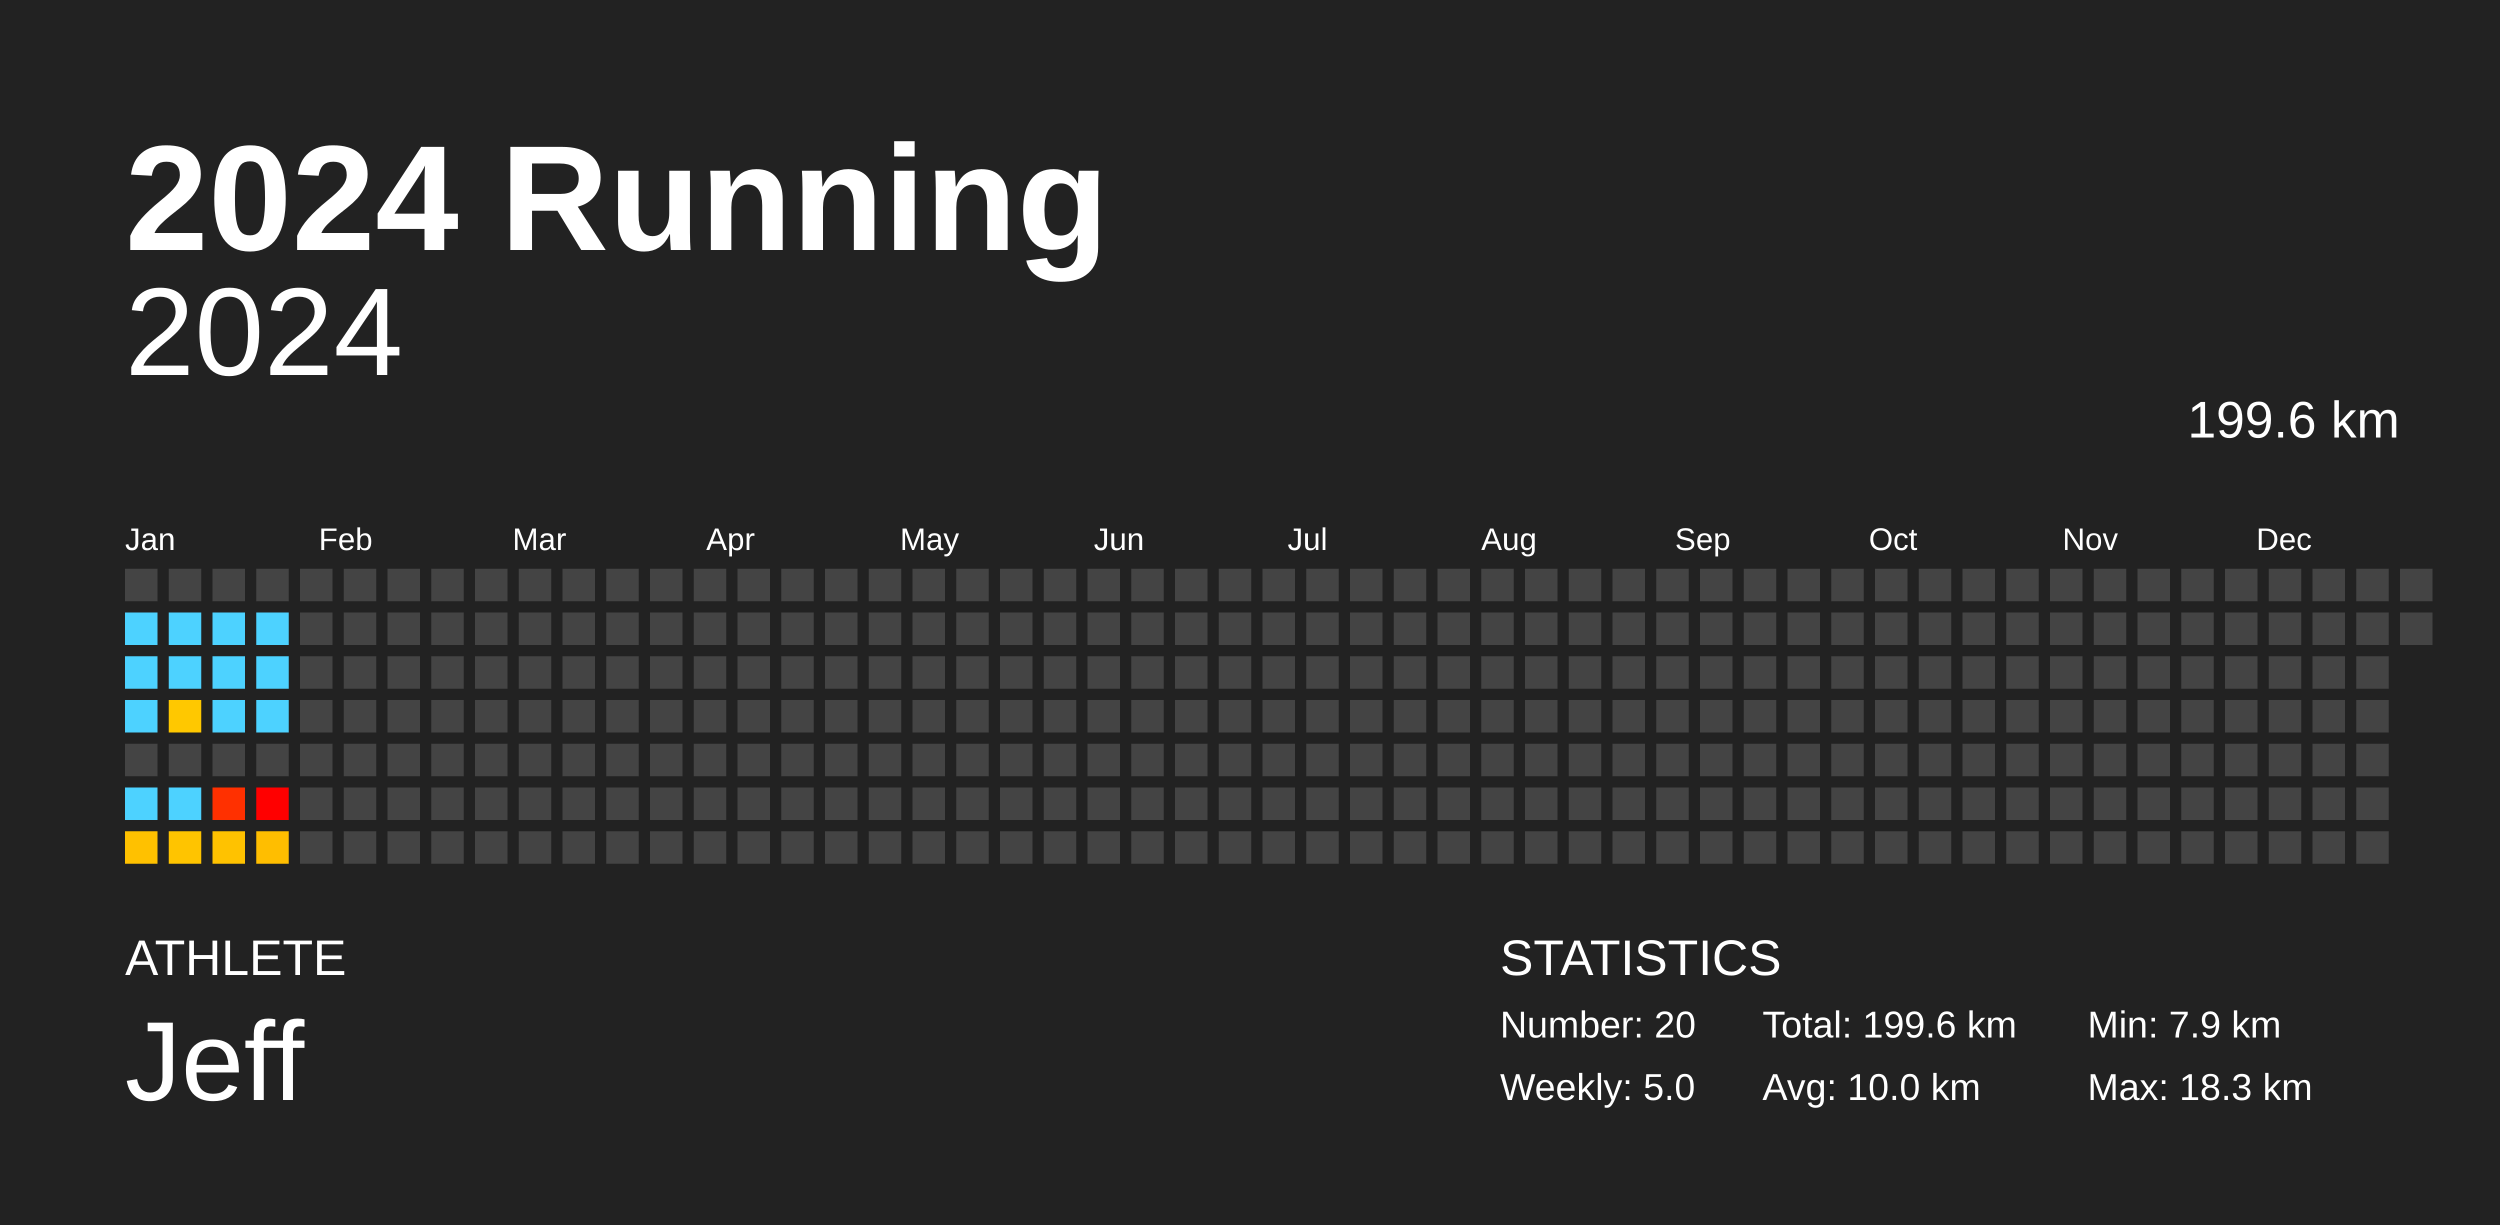
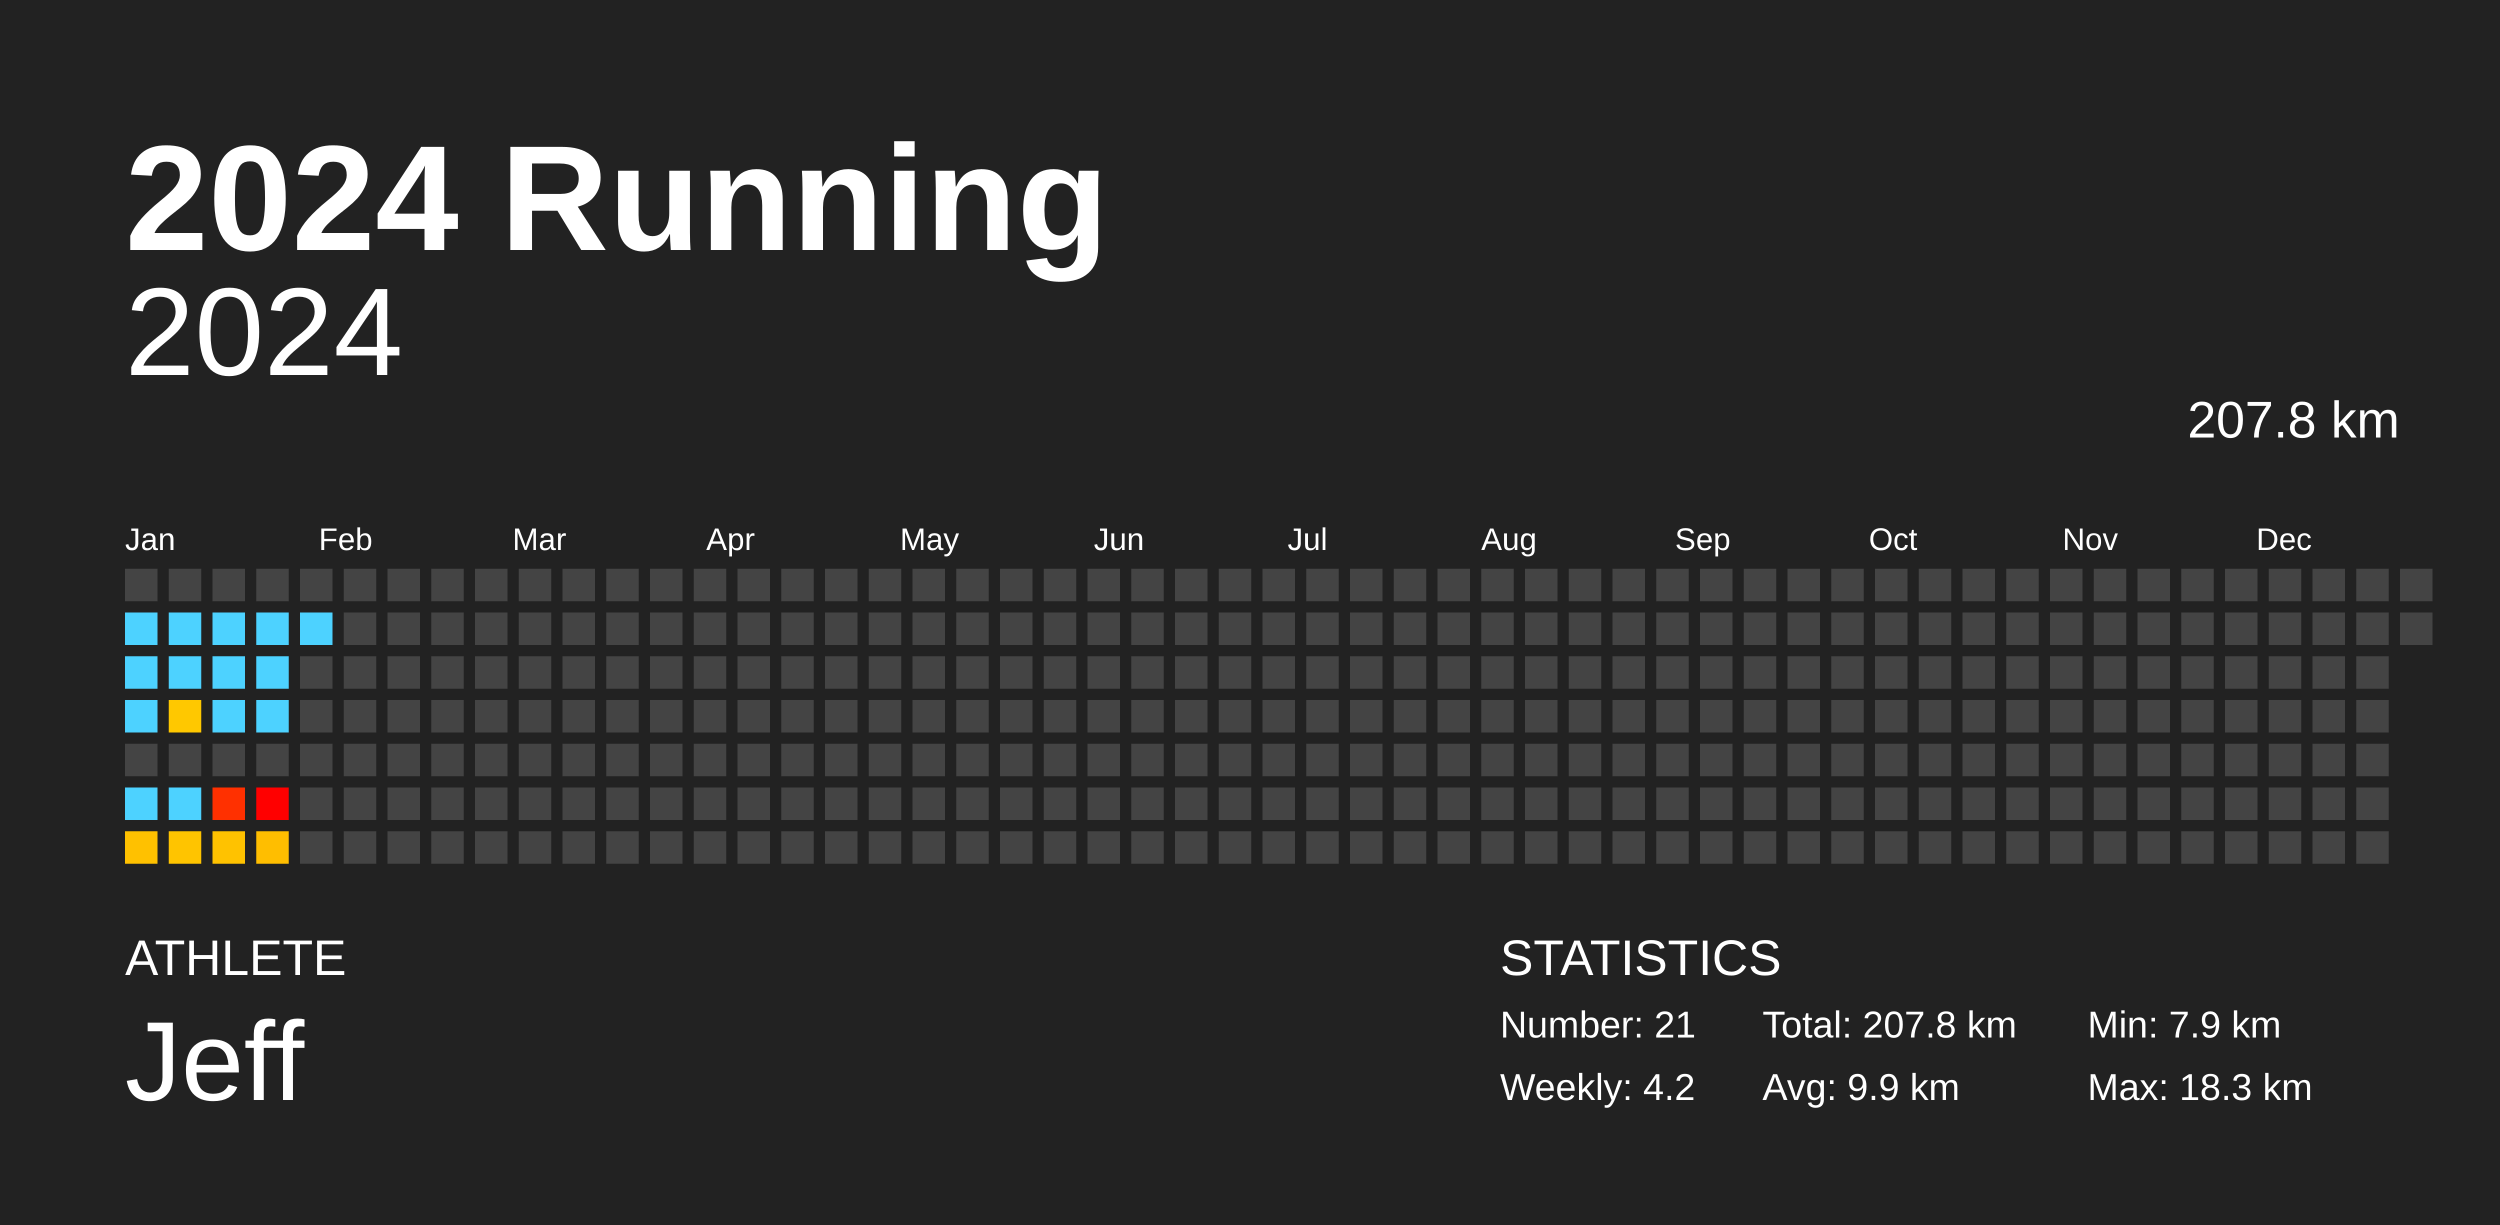
<svg xmlns="http://www.w3.org/2000/svg" baseProfile="full" height="98mm" version="1.1" viewBox="0,0,200,98" width="200mm">
  <defs />
  <rect fill="#222222" height="98" width="200" x="0" y="0" />
  <text fill="#FFFFFF" style="font-size:12px; font-family:Arial; font-weight:bold;" x="10" y="20">2024 Running</text>
  <text fill="#FFFFFF" style="font-size:4px; font-family:Arial" x="10" y="78">ATHLETE</text>
  <text fill="#FFFFFF" style="font-size:9px; font-family:Arial" x="10" y="88">Jeff</text>
  <text fill="#FFFFFF" style="font-size:4px; font-family:Arial" x="120" y="78">STATISTICS</text>
-   <text fill="#FFFFFF" style="font-size:3px; font-family:Arial" x="120" y="83">Number: 20</text>
-   <text fill="#FFFFFF" style="font-size:3px; font-family:Arial" x="120" y="88">Weekly: 5.0</text>
-   <text fill="#FFFFFF" style="font-size:3px; font-family:Arial" x="141" y="83">Total: 199.6 km</text>
-   <text fill="#FFFFFF" style="font-size:3px; font-family:Arial" x="141" y="88">Avg: 10.0 km</text>
+   <text fill="#FFFFFF" style="font-size:3px; font-family:Arial" x="120" y="83">Number: 21</text>
+   <text fill="#FFFFFF" style="font-size:3px; font-family:Arial" x="120" y="88">Weekly: 4.2</text>
+   <text fill="#FFFFFF" style="font-size:3px; font-family:Arial" x="141" y="83">Total: 207.8 km</text>
+   <text fill="#FFFFFF" style="font-size:3px; font-family:Arial" x="141" y="88">Avg: 9.9 km</text>
  <text fill="#FFFFFF" style="font-size:3px; font-family:Arial" x="167" y="83">Min: 7.9 km</text>
  <text fill="#FFFFFF" style="font-size:3px; font-family:Arial" x="167" y="88">Max: 18.3 km</text>
  <text alignment-baseline="hanging" fill="#FFFFFF" style="font-size:10.0px; font-family:Arial;" x="10" y="30">2024</text>
-   <text alignment-baseline="hanging" fill="#FFFFFF" style="font-size:4.125px; font-family:Arial;" x="175" y="35">199.6 km</text>
+   <text alignment-baseline="hanging" fill="#FFFFFF" style="font-size:4.125px; font-family:Arial;" x="175" y="35">207.8 km</text>
  <text fill="#FFFFFF" style="font-size:2.5px; font-family:Arial" x="10.0" y="44">Jan</text>
  <text fill="#FFFFFF" style="font-size:2.5px; font-family:Arial" x="25.5" y="44">Feb</text>
  <text fill="#FFFFFF" style="font-size:2.5px; font-family:Arial" x="41.0" y="44">Mar</text>
  <text fill="#FFFFFF" style="font-size:2.5px; font-family:Arial" x="56.5" y="44">Apr</text>
  <text fill="#FFFFFF" style="font-size:2.5px; font-family:Arial" x="72.0" y="44">May</text>
  <text fill="#FFFFFF" style="font-size:2.5px; font-family:Arial" x="87.5" y="44">Jun</text>
  <text fill="#FFFFFF" style="font-size:2.5px; font-family:Arial" x="103.0" y="44">Jul</text>
  <text fill="#FFFFFF" style="font-size:2.5px; font-family:Arial" x="118.5" y="44">Aug</text>
  <text fill="#FFFFFF" style="font-size:2.5px; font-family:Arial" x="134.0" y="44">Sep</text>
  <text fill="#FFFFFF" style="font-size:2.5px; font-family:Arial" x="149.5" y="44">Oct</text>
  <text fill="#FFFFFF" style="font-size:2.5px; font-family:Arial" x="165.0" y="44">Nov</text>
  <text fill="#FFFFFF" style="font-size:2.5px; font-family:Arial" x="180.5" y="44">Dec</text>
  <rect fill="#444444" height="2.6" width="2.6" x="10.0" y="45.5" />
  <rect fill="#4dd2ff" height="2.6" width="2.6" x="10.0" y="49.0" />
  <rect fill="#4dd2ff" height="2.6" width="2.6" x="10.0" y="52.5" />
  <rect fill="#4dd2ff" height="2.6" width="2.6" x="10.0" y="56.0" />
  <rect fill="#444444" height="2.6" width="2.6" x="10.0" y="59.5" />
  <rect fill="#4dd2ff" height="2.6" width="2.6" x="10.0" y="63.0" />
  <rect fill="#ffc100" height="2.6" width="2.6" x="10.0" y="66.5" />
  <rect fill="#444444" height="2.6" width="2.6" x="13.5" y="45.5" />
  <rect fill="#4dd2ff" height="2.6" width="2.6" x="13.5" y="49.0" />
  <rect fill="#4dd2ff" height="2.6" width="2.6" x="13.5" y="52.5" />
  <rect fill="#ffc800" height="2.6" width="2.6" x="13.5" y="56.0" />
  <rect fill="#444444" height="2.6" width="2.6" x="13.5" y="59.5" />
  <rect fill="#4dd2ff" height="2.6" width="2.6" x="13.5" y="63.0" />
  <rect fill="#ffc400" height="2.6" width="2.6" x="13.5" y="66.5" />
  <rect fill="#444444" height="2.6" width="2.6" x="17.0" y="45.5" />
  <rect fill="#4dd2ff" height="2.6" width="2.6" x="17.0" y="49.0" />
  <rect fill="#4dd2ff" height="2.6" width="2.6" x="17.0" y="52.5" />
  <rect fill="#4dd2ff" height="2.6" width="2.6" x="17.0" y="56.0" />
  <rect fill="#444444" height="2.6" width="2.6" x="17.0" y="59.5" />
  <rect fill="#ff3000" height="2.6" width="2.6" x="17.0" y="63.0" />
  <rect fill="#ffc200" height="2.6" width="2.6" x="17.0" y="66.5" />
  <rect fill="#444444" height="2.6" width="2.6" x="20.5" y="45.5" />
  <rect fill="#4dd2ff" height="2.6" width="2.6" x="20.5" y="49.0" />
  <rect fill="#4dd2ff" height="2.6" width="2.6" x="20.5" y="52.5" />
  <rect fill="#4dd2ff" height="2.6" width="2.6" x="20.5" y="56.0" />
  <rect fill="#444444" height="2.6" width="2.6" x="20.5" y="59.5" />
  <rect fill="#ff0000" height="2.6" width="2.6" x="20.5" y="63.0" />
  <rect fill="#ffbe00" height="2.6" width="2.6" x="20.5" y="66.5" />
  <rect fill="#444444" height="2.6" width="2.6" x="24.0" y="45.5" />
-   <rect fill="#444444" height="2.6" width="2.6" x="24.0" y="49.0" />
+   <rect fill="#4dd2ff" height="2.6" width="2.6" x="24.0" y="49.0" />
  <rect fill="#444444" height="2.6" width="2.6" x="24.0" y="52.5" />
  <rect fill="#444444" height="2.6" width="2.6" x="24.0" y="56.0" />
  <rect fill="#444444" height="2.6" width="2.6" x="24.0" y="59.5" />
  <rect fill="#444444" height="2.6" width="2.6" x="24.0" y="63.0" />
  <rect fill="#444444" height="2.6" width="2.6" x="24.0" y="66.5" />
  <rect fill="#444444" height="2.6" width="2.6" x="27.5" y="45.5" />
  <rect fill="#444444" height="2.6" width="2.6" x="27.5" y="49.0" />
  <rect fill="#444444" height="2.6" width="2.6" x="27.5" y="52.5" />
  <rect fill="#444444" height="2.6" width="2.6" x="27.5" y="56.0" />
  <rect fill="#444444" height="2.6" width="2.6" x="27.5" y="59.5" />
  <rect fill="#444444" height="2.6" width="2.6" x="27.5" y="63.0" />
  <rect fill="#444444" height="2.6" width="2.6" x="27.5" y="66.5" />
  <rect fill="#444444" height="2.6" width="2.6" x="31.0" y="45.5" />
  <rect fill="#444444" height="2.6" width="2.6" x="31.0" y="49.0" />
  <rect fill="#444444" height="2.6" width="2.6" x="31.0" y="52.5" />
  <rect fill="#444444" height="2.6" width="2.6" x="31.0" y="56.0" />
  <rect fill="#444444" height="2.6" width="2.6" x="31.0" y="59.5" />
  <rect fill="#444444" height="2.6" width="2.6" x="31.0" y="63.0" />
  <rect fill="#444444" height="2.6" width="2.6" x="31.0" y="66.5" />
  <rect fill="#444444" height="2.6" width="2.6" x="34.5" y="45.5" />
  <rect fill="#444444" height="2.6" width="2.6" x="34.5" y="49.0" />
  <rect fill="#444444" height="2.6" width="2.6" x="34.5" y="52.5" />
  <rect fill="#444444" height="2.6" width="2.6" x="34.5" y="56.0" />
  <rect fill="#444444" height="2.6" width="2.6" x="34.5" y="59.5" />
  <rect fill="#444444" height="2.6" width="2.6" x="34.5" y="63.0" />
  <rect fill="#444444" height="2.6" width="2.6" x="34.5" y="66.5" />
  <rect fill="#444444" height="2.6" width="2.6" x="38.0" y="45.5" />
  <rect fill="#444444" height="2.6" width="2.6" x="38.0" y="49.0" />
  <rect fill="#444444" height="2.6" width="2.6" x="38.0" y="52.5" />
  <rect fill="#444444" height="2.6" width="2.6" x="38.0" y="56.0" />
  <rect fill="#444444" height="2.6" width="2.6" x="38.0" y="59.5" />
  <rect fill="#444444" height="2.6" width="2.6" x="38.0" y="63.0" />
  <rect fill="#444444" height="2.6" width="2.6" x="38.0" y="66.5" />
  <rect fill="#444444" height="2.6" width="2.6" x="41.5" y="45.5" />
  <rect fill="#444444" height="2.6" width="2.6" x="41.5" y="49.0" />
  <rect fill="#444444" height="2.6" width="2.6" x="41.5" y="52.5" />
  <rect fill="#444444" height="2.6" width="2.6" x="41.5" y="56.0" />
  <rect fill="#444444" height="2.6" width="2.6" x="41.5" y="59.5" />
  <rect fill="#444444" height="2.6" width="2.6" x="41.5" y="63.0" />
  <rect fill="#444444" height="2.6" width="2.6" x="41.5" y="66.5" />
  <rect fill="#444444" height="2.6" width="2.6" x="45.0" y="45.5" />
  <rect fill="#444444" height="2.6" width="2.6" x="45.0" y="49.0" />
  <rect fill="#444444" height="2.6" width="2.6" x="45.0" y="52.5" />
  <rect fill="#444444" height="2.6" width="2.6" x="45.0" y="56.0" />
  <rect fill="#444444" height="2.6" width="2.6" x="45.0" y="59.5" />
  <rect fill="#444444" height="2.6" width="2.6" x="45.0" y="63.0" />
  <rect fill="#444444" height="2.6" width="2.6" x="45.0" y="66.5" />
  <rect fill="#444444" height="2.6" width="2.6" x="48.5" y="45.5" />
  <rect fill="#444444" height="2.6" width="2.6" x="48.5" y="49.0" />
  <rect fill="#444444" height="2.6" width="2.6" x="48.5" y="52.5" />
  <rect fill="#444444" height="2.6" width="2.6" x="48.5" y="56.0" />
  <rect fill="#444444" height="2.6" width="2.6" x="48.5" y="59.5" />
  <rect fill="#444444" height="2.6" width="2.6" x="48.5" y="63.0" />
  <rect fill="#444444" height="2.6" width="2.6" x="48.5" y="66.5" />
  <rect fill="#444444" height="2.6" width="2.6" x="52.0" y="45.5" />
  <rect fill="#444444" height="2.6" width="2.6" x="52.0" y="49.0" />
  <rect fill="#444444" height="2.6" width="2.6" x="52.0" y="52.5" />
  <rect fill="#444444" height="2.6" width="2.6" x="52.0" y="56.0" />
  <rect fill="#444444" height="2.6" width="2.6" x="52.0" y="59.5" />
  <rect fill="#444444" height="2.6" width="2.6" x="52.0" y="63.0" />
  <rect fill="#444444" height="2.6" width="2.6" x="52.0" y="66.5" />
  <rect fill="#444444" height="2.6" width="2.6" x="55.5" y="45.5" />
  <rect fill="#444444" height="2.6" width="2.6" x="55.5" y="49.0" />
  <rect fill="#444444" height="2.6" width="2.6" x="55.5" y="52.5" />
  <rect fill="#444444" height="2.6" width="2.6" x="55.5" y="56.0" />
  <rect fill="#444444" height="2.6" width="2.6" x="55.5" y="59.5" />
  <rect fill="#444444" height="2.6" width="2.6" x="55.5" y="63.0" />
  <rect fill="#444444" height="2.6" width="2.6" x="55.5" y="66.5" />
  <rect fill="#444444" height="2.6" width="2.6" x="59.0" y="45.5" />
  <rect fill="#444444" height="2.6" width="2.6" x="59.0" y="49.0" />
  <rect fill="#444444" height="2.6" width="2.6" x="59.0" y="52.5" />
  <rect fill="#444444" height="2.6" width="2.6" x="59.0" y="56.0" />
  <rect fill="#444444" height="2.6" width="2.6" x="59.0" y="59.5" />
  <rect fill="#444444" height="2.6" width="2.6" x="59.0" y="63.0" />
  <rect fill="#444444" height="2.6" width="2.6" x="59.0" y="66.5" />
  <rect fill="#444444" height="2.6" width="2.6" x="62.5" y="45.5" />
  <rect fill="#444444" height="2.6" width="2.6" x="62.5" y="49.0" />
  <rect fill="#444444" height="2.6" width="2.6" x="62.5" y="52.5" />
  <rect fill="#444444" height="2.6" width="2.6" x="62.5" y="56.0" />
  <rect fill="#444444" height="2.6" width="2.6" x="62.5" y="59.5" />
  <rect fill="#444444" height="2.6" width="2.6" x="62.5" y="63.0" />
  <rect fill="#444444" height="2.6" width="2.6" x="62.5" y="66.5" />
  <rect fill="#444444" height="2.6" width="2.6" x="66.0" y="45.5" />
  <rect fill="#444444" height="2.6" width="2.6" x="66.0" y="49.0" />
  <rect fill="#444444" height="2.6" width="2.6" x="66.0" y="52.5" />
  <rect fill="#444444" height="2.6" width="2.6" x="66.0" y="56.0" />
  <rect fill="#444444" height="2.6" width="2.6" x="66.0" y="59.5" />
  <rect fill="#444444" height="2.6" width="2.6" x="66.0" y="63.0" />
  <rect fill="#444444" height="2.6" width="2.6" x="66.0" y="66.5" />
  <rect fill="#444444" height="2.6" width="2.6" x="69.5" y="45.5" />
  <rect fill="#444444" height="2.6" width="2.6" x="69.5" y="49.0" />
  <rect fill="#444444" height="2.6" width="2.6" x="69.5" y="52.5" />
  <rect fill="#444444" height="2.6" width="2.6" x="69.5" y="56.0" />
  <rect fill="#444444" height="2.6" width="2.6" x="69.5" y="59.5" />
  <rect fill="#444444" height="2.6" width="2.6" x="69.5" y="63.0" />
  <rect fill="#444444" height="2.6" width="2.6" x="69.5" y="66.5" />
  <rect fill="#444444" height="2.6" width="2.6" x="73.0" y="45.5" />
  <rect fill="#444444" height="2.6" width="2.6" x="73.0" y="49.0" />
  <rect fill="#444444" height="2.6" width="2.6" x="73.0" y="52.5" />
  <rect fill="#444444" height="2.6" width="2.6" x="73.0" y="56.0" />
  <rect fill="#444444" height="2.6" width="2.6" x="73.0" y="59.5" />
  <rect fill="#444444" height="2.6" width="2.6" x="73.0" y="63.0" />
  <rect fill="#444444" height="2.6" width="2.6" x="73.0" y="66.5" />
  <rect fill="#444444" height="2.6" width="2.6" x="76.5" y="45.5" />
  <rect fill="#444444" height="2.6" width="2.6" x="76.5" y="49.0" />
  <rect fill="#444444" height="2.6" width="2.6" x="76.5" y="52.5" />
  <rect fill="#444444" height="2.6" width="2.6" x="76.5" y="56.0" />
  <rect fill="#444444" height="2.6" width="2.6" x="76.5" y="59.5" />
  <rect fill="#444444" height="2.6" width="2.6" x="76.5" y="63.0" />
  <rect fill="#444444" height="2.6" width="2.6" x="76.5" y="66.5" />
  <rect fill="#444444" height="2.6" width="2.6" x="80.0" y="45.5" />
  <rect fill="#444444" height="2.6" width="2.6" x="80.0" y="49.0" />
  <rect fill="#444444" height="2.6" width="2.6" x="80.0" y="52.5" />
  <rect fill="#444444" height="2.6" width="2.6" x="80.0" y="56.0" />
  <rect fill="#444444" height="2.6" width="2.6" x="80.0" y="59.5" />
  <rect fill="#444444" height="2.6" width="2.6" x="80.0" y="63.0" />
  <rect fill="#444444" height="2.6" width="2.6" x="80.0" y="66.5" />
  <rect fill="#444444" height="2.6" width="2.6" x="83.5" y="45.5" />
  <rect fill="#444444" height="2.6" width="2.6" x="83.5" y="49.0" />
  <rect fill="#444444" height="2.6" width="2.6" x="83.5" y="52.5" />
  <rect fill="#444444" height="2.6" width="2.6" x="83.5" y="56.0" />
  <rect fill="#444444" height="2.6" width="2.6" x="83.5" y="59.5" />
  <rect fill="#444444" height="2.6" width="2.6" x="83.5" y="63.0" />
  <rect fill="#444444" height="2.6" width="2.6" x="83.5" y="66.5" />
  <rect fill="#444444" height="2.6" width="2.6" x="87.0" y="45.5" />
  <rect fill="#444444" height="2.6" width="2.6" x="87.0" y="49.0" />
  <rect fill="#444444" height="2.6" width="2.6" x="87.0" y="52.5" />
  <rect fill="#444444" height="2.6" width="2.6" x="87.0" y="56.0" />
  <rect fill="#444444" height="2.6" width="2.6" x="87.0" y="59.5" />
  <rect fill="#444444" height="2.6" width="2.6" x="87.0" y="63.0" />
  <rect fill="#444444" height="2.6" width="2.6" x="87.0" y="66.5" />
  <rect fill="#444444" height="2.6" width="2.6" x="90.5" y="45.5" />
  <rect fill="#444444" height="2.6" width="2.6" x="90.5" y="49.0" />
  <rect fill="#444444" height="2.6" width="2.6" x="90.5" y="52.5" />
  <rect fill="#444444" height="2.6" width="2.6" x="90.5" y="56.0" />
  <rect fill="#444444" height="2.6" width="2.6" x="90.5" y="59.5" />
  <rect fill="#444444" height="2.6" width="2.6" x="90.5" y="63.0" />
  <rect fill="#444444" height="2.6" width="2.6" x="90.5" y="66.5" />
  <rect fill="#444444" height="2.6" width="2.6" x="94.0" y="45.5" />
  <rect fill="#444444" height="2.6" width="2.6" x="94.0" y="49.0" />
  <rect fill="#444444" height="2.6" width="2.6" x="94.0" y="52.5" />
  <rect fill="#444444" height="2.6" width="2.6" x="94.0" y="56.0" />
  <rect fill="#444444" height="2.6" width="2.6" x="94.0" y="59.5" />
  <rect fill="#444444" height="2.6" width="2.6" x="94.0" y="63.0" />
  <rect fill="#444444" height="2.6" width="2.6" x="94.0" y="66.5" />
  <rect fill="#444444" height="2.6" width="2.6" x="97.5" y="45.5" />
  <rect fill="#444444" height="2.6" width="2.6" x="97.5" y="49.0" />
  <rect fill="#444444" height="2.6" width="2.6" x="97.5" y="52.5" />
  <rect fill="#444444" height="2.6" width="2.6" x="97.5" y="56.0" />
  <rect fill="#444444" height="2.6" width="2.6" x="97.5" y="59.5" />
  <rect fill="#444444" height="2.6" width="2.6" x="97.5" y="63.0" />
  <rect fill="#444444" height="2.6" width="2.6" x="97.5" y="66.5" />
  <rect fill="#444444" height="2.6" width="2.6" x="101.0" y="45.5" />
  <rect fill="#444444" height="2.6" width="2.6" x="101.0" y="49.0" />
  <rect fill="#444444" height="2.6" width="2.6" x="101.0" y="52.5" />
  <rect fill="#444444" height="2.6" width="2.6" x="101.0" y="56.0" />
  <rect fill="#444444" height="2.6" width="2.6" x="101.0" y="59.5" />
  <rect fill="#444444" height="2.6" width="2.6" x="101.0" y="63.0" />
  <rect fill="#444444" height="2.6" width="2.6" x="101.0" y="66.5" />
  <rect fill="#444444" height="2.6" width="2.6" x="104.5" y="45.5" />
  <rect fill="#444444" height="2.6" width="2.6" x="104.5" y="49.0" />
  <rect fill="#444444" height="2.6" width="2.6" x="104.5" y="52.5" />
  <rect fill="#444444" height="2.6" width="2.6" x="104.5" y="56.0" />
  <rect fill="#444444" height="2.6" width="2.6" x="104.5" y="59.5" />
  <rect fill="#444444" height="2.6" width="2.6" x="104.5" y="63.0" />
  <rect fill="#444444" height="2.6" width="2.6" x="104.5" y="66.5" />
  <rect fill="#444444" height="2.6" width="2.6" x="108.0" y="45.5" />
  <rect fill="#444444" height="2.6" width="2.6" x="108.0" y="49.0" />
  <rect fill="#444444" height="2.6" width="2.6" x="108.0" y="52.5" />
  <rect fill="#444444" height="2.6" width="2.6" x="108.0" y="56.0" />
  <rect fill="#444444" height="2.6" width="2.6" x="108.0" y="59.5" />
  <rect fill="#444444" height="2.6" width="2.6" x="108.0" y="63.0" />
  <rect fill="#444444" height="2.6" width="2.6" x="108.0" y="66.5" />
  <rect fill="#444444" height="2.6" width="2.6" x="111.5" y="45.5" />
  <rect fill="#444444" height="2.6" width="2.6" x="111.5" y="49.0" />
  <rect fill="#444444" height="2.6" width="2.6" x="111.5" y="52.5" />
  <rect fill="#444444" height="2.6" width="2.6" x="111.5" y="56.0" />
  <rect fill="#444444" height="2.6" width="2.6" x="111.5" y="59.5" />
  <rect fill="#444444" height="2.6" width="2.6" x="111.5" y="63.0" />
  <rect fill="#444444" height="2.6" width="2.6" x="111.5" y="66.5" />
  <rect fill="#444444" height="2.6" width="2.6" x="115.0" y="45.5" />
  <rect fill="#444444" height="2.6" width="2.6" x="115.0" y="49.0" />
  <rect fill="#444444" height="2.6" width="2.6" x="115.0" y="52.5" />
  <rect fill="#444444" height="2.6" width="2.6" x="115.0" y="56.0" />
  <rect fill="#444444" height="2.6" width="2.6" x="115.0" y="59.5" />
  <rect fill="#444444" height="2.6" width="2.6" x="115.0" y="63.0" />
  <rect fill="#444444" height="2.6" width="2.6" x="115.0" y="66.5" />
  <rect fill="#444444" height="2.6" width="2.6" x="118.5" y="45.5" />
  <rect fill="#444444" height="2.6" width="2.6" x="118.5" y="49.0" />
  <rect fill="#444444" height="2.6" width="2.6" x="118.5" y="52.5" />
  <rect fill="#444444" height="2.6" width="2.6" x="118.5" y="56.0" />
  <rect fill="#444444" height="2.6" width="2.6" x="118.5" y="59.5" />
  <rect fill="#444444" height="2.6" width="2.6" x="118.5" y="63.0" />
  <rect fill="#444444" height="2.6" width="2.6" x="118.5" y="66.5" />
  <rect fill="#444444" height="2.6" width="2.6" x="122.0" y="45.5" />
  <rect fill="#444444" height="2.6" width="2.6" x="122.0" y="49.0" />
  <rect fill="#444444" height="2.6" width="2.6" x="122.0" y="52.5" />
  <rect fill="#444444" height="2.6" width="2.6" x="122.0" y="56.0" />
  <rect fill="#444444" height="2.6" width="2.6" x="122.0" y="59.5" />
  <rect fill="#444444" height="2.6" width="2.6" x="122.0" y="63.0" />
  <rect fill="#444444" height="2.6" width="2.6" x="122.0" y="66.5" />
  <rect fill="#444444" height="2.6" width="2.6" x="125.5" y="45.5" />
  <rect fill="#444444" height="2.6" width="2.6" x="125.5" y="49.0" />
  <rect fill="#444444" height="2.6" width="2.6" x="125.5" y="52.5" />
  <rect fill="#444444" height="2.6" width="2.6" x="125.5" y="56.0" />
  <rect fill="#444444" height="2.6" width="2.6" x="125.5" y="59.5" />
  <rect fill="#444444" height="2.6" width="2.6" x="125.5" y="63.0" />
  <rect fill="#444444" height="2.6" width="2.6" x="125.5" y="66.5" />
  <rect fill="#444444" height="2.6" width="2.6" x="129.0" y="45.5" />
  <rect fill="#444444" height="2.6" width="2.6" x="129.0" y="49.0" />
  <rect fill="#444444" height="2.6" width="2.6" x="129.0" y="52.5" />
  <rect fill="#444444" height="2.6" width="2.6" x="129.0" y="56.0" />
  <rect fill="#444444" height="2.6" width="2.6" x="129.0" y="59.5" />
  <rect fill="#444444" height="2.6" width="2.6" x="129.0" y="63.0" />
  <rect fill="#444444" height="2.6" width="2.6" x="129.0" y="66.5" />
  <rect fill="#444444" height="2.6" width="2.6" x="132.5" y="45.5" />
  <rect fill="#444444" height="2.6" width="2.6" x="132.5" y="49.0" />
  <rect fill="#444444" height="2.6" width="2.6" x="132.5" y="52.5" />
  <rect fill="#444444" height="2.6" width="2.6" x="132.5" y="56.0" />
  <rect fill="#444444" height="2.6" width="2.6" x="132.5" y="59.5" />
  <rect fill="#444444" height="2.6" width="2.6" x="132.5" y="63.0" />
  <rect fill="#444444" height="2.6" width="2.6" x="132.5" y="66.5" />
  <rect fill="#444444" height="2.6" width="2.6" x="136.0" y="45.5" />
  <rect fill="#444444" height="2.6" width="2.6" x="136.0" y="49.0" />
  <rect fill="#444444" height="2.6" width="2.6" x="136.0" y="52.5" />
  <rect fill="#444444" height="2.6" width="2.6" x="136.0" y="56.0" />
  <rect fill="#444444" height="2.6" width="2.6" x="136.0" y="59.5" />
  <rect fill="#444444" height="2.6" width="2.6" x="136.0" y="63.0" />
  <rect fill="#444444" height="2.6" width="2.6" x="136.0" y="66.5" />
  <rect fill="#444444" height="2.6" width="2.6" x="139.5" y="45.5" />
  <rect fill="#444444" height="2.6" width="2.6" x="139.5" y="49.0" />
  <rect fill="#444444" height="2.6" width="2.6" x="139.5" y="52.5" />
  <rect fill="#444444" height="2.6" width="2.6" x="139.5" y="56.0" />
  <rect fill="#444444" height="2.6" width="2.6" x="139.5" y="59.5" />
  <rect fill="#444444" height="2.6" width="2.6" x="139.5" y="63.0" />
  <rect fill="#444444" height="2.6" width="2.6" x="139.5" y="66.5" />
  <rect fill="#444444" height="2.6" width="2.6" x="143.0" y="45.5" />
  <rect fill="#444444" height="2.6" width="2.6" x="143.0" y="49.0" />
  <rect fill="#444444" height="2.6" width="2.6" x="143.0" y="52.5" />
  <rect fill="#444444" height="2.6" width="2.6" x="143.0" y="56.0" />
  <rect fill="#444444" height="2.6" width="2.6" x="143.0" y="59.5" />
  <rect fill="#444444" height="2.6" width="2.6" x="143.0" y="63.0" />
  <rect fill="#444444" height="2.6" width="2.6" x="143.0" y="66.5" />
  <rect fill="#444444" height="2.6" width="2.6" x="146.5" y="45.5" />
  <rect fill="#444444" height="2.6" width="2.6" x="146.5" y="49.0" />
  <rect fill="#444444" height="2.6" width="2.6" x="146.5" y="52.5" />
  <rect fill="#444444" height="2.6" width="2.6" x="146.5" y="56.0" />
  <rect fill="#444444" height="2.6" width="2.6" x="146.5" y="59.5" />
  <rect fill="#444444" height="2.6" width="2.6" x="146.5" y="63.0" />
  <rect fill="#444444" height="2.6" width="2.6" x="146.5" y="66.5" />
  <rect fill="#444444" height="2.6" width="2.6" x="150.0" y="45.5" />
  <rect fill="#444444" height="2.6" width="2.6" x="150.0" y="49.0" />
  <rect fill="#444444" height="2.6" width="2.6" x="150.0" y="52.5" />
  <rect fill="#444444" height="2.6" width="2.6" x="150.0" y="56.0" />
  <rect fill="#444444" height="2.6" width="2.6" x="150.0" y="59.5" />
  <rect fill="#444444" height="2.6" width="2.6" x="150.0" y="63.0" />
  <rect fill="#444444" height="2.6" width="2.6" x="150.0" y="66.5" />
  <rect fill="#444444" height="2.6" width="2.6" x="153.5" y="45.5" />
  <rect fill="#444444" height="2.6" width="2.6" x="153.5" y="49.0" />
  <rect fill="#444444" height="2.6" width="2.6" x="153.5" y="52.5" />
  <rect fill="#444444" height="2.6" width="2.6" x="153.5" y="56.0" />
  <rect fill="#444444" height="2.6" width="2.6" x="153.5" y="59.5" />
  <rect fill="#444444" height="2.6" width="2.6" x="153.5" y="63.0" />
  <rect fill="#444444" height="2.6" width="2.6" x="153.5" y="66.5" />
  <rect fill="#444444" height="2.6" width="2.6" x="157.0" y="45.5" />
  <rect fill="#444444" height="2.6" width="2.6" x="157.0" y="49.0" />
  <rect fill="#444444" height="2.6" width="2.6" x="157.0" y="52.5" />
  <rect fill="#444444" height="2.6" width="2.6" x="157.0" y="56.0" />
  <rect fill="#444444" height="2.6" width="2.6" x="157.0" y="59.5" />
  <rect fill="#444444" height="2.6" width="2.6" x="157.0" y="63.0" />
  <rect fill="#444444" height="2.6" width="2.6" x="157.0" y="66.5" />
  <rect fill="#444444" height="2.6" width="2.6" x="160.5" y="45.5" />
  <rect fill="#444444" height="2.6" width="2.6" x="160.5" y="49.0" />
  <rect fill="#444444" height="2.6" width="2.6" x="160.5" y="52.5" />
  <rect fill="#444444" height="2.6" width="2.6" x="160.5" y="56.0" />
  <rect fill="#444444" height="2.6" width="2.6" x="160.5" y="59.5" />
  <rect fill="#444444" height="2.6" width="2.6" x="160.5" y="63.0" />
  <rect fill="#444444" height="2.6" width="2.6" x="160.5" y="66.5" />
  <rect fill="#444444" height="2.6" width="2.6" x="164.0" y="45.5" />
  <rect fill="#444444" height="2.6" width="2.6" x="164.0" y="49.0" />
  <rect fill="#444444" height="2.6" width="2.6" x="164.0" y="52.5" />
  <rect fill="#444444" height="2.6" width="2.6" x="164.0" y="56.0" />
  <rect fill="#444444" height="2.6" width="2.6" x="164.0" y="59.5" />
  <rect fill="#444444" height="2.6" width="2.6" x="164.0" y="63.0" />
  <rect fill="#444444" height="2.6" width="2.6" x="164.0" y="66.5" />
  <rect fill="#444444" height="2.6" width="2.6" x="167.5" y="45.5" />
  <rect fill="#444444" height="2.6" width="2.6" x="167.5" y="49.0" />
  <rect fill="#444444" height="2.6" width="2.6" x="167.5" y="52.5" />
  <rect fill="#444444" height="2.6" width="2.6" x="167.5" y="56.0" />
  <rect fill="#444444" height="2.6" width="2.6" x="167.5" y="59.5" />
  <rect fill="#444444" height="2.6" width="2.6" x="167.5" y="63.0" />
  <rect fill="#444444" height="2.6" width="2.6" x="167.5" y="66.5" />
  <rect fill="#444444" height="2.6" width="2.6" x="171.0" y="45.5" />
  <rect fill="#444444" height="2.6" width="2.6" x="171.0" y="49.0" />
  <rect fill="#444444" height="2.6" width="2.6" x="171.0" y="52.5" />
  <rect fill="#444444" height="2.6" width="2.6" x="171.0" y="56.0" />
  <rect fill="#444444" height="2.6" width="2.6" x="171.0" y="59.5" />
  <rect fill="#444444" height="2.6" width="2.6" x="171.0" y="63.0" />
  <rect fill="#444444" height="2.6" width="2.6" x="171.0" y="66.5" />
  <rect fill="#444444" height="2.6" width="2.6" x="174.5" y="45.5" />
  <rect fill="#444444" height="2.6" width="2.6" x="174.5" y="49.0" />
  <rect fill="#444444" height="2.6" width="2.6" x="174.5" y="52.5" />
  <rect fill="#444444" height="2.6" width="2.6" x="174.5" y="56.0" />
  <rect fill="#444444" height="2.6" width="2.6" x="174.5" y="59.5" />
  <rect fill="#444444" height="2.6" width="2.6" x="174.5" y="63.0" />
  <rect fill="#444444" height="2.6" width="2.6" x="174.5" y="66.5" />
  <rect fill="#444444" height="2.6" width="2.6" x="178.0" y="45.5" />
  <rect fill="#444444" height="2.6" width="2.6" x="178.0" y="49.0" />
  <rect fill="#444444" height="2.6" width="2.6" x="178.0" y="52.5" />
  <rect fill="#444444" height="2.6" width="2.6" x="178.0" y="56.0" />
  <rect fill="#444444" height="2.6" width="2.6" x="178.0" y="59.5" />
  <rect fill="#444444" height="2.6" width="2.6" x="178.0" y="63.0" />
  <rect fill="#444444" height="2.6" width="2.6" x="178.0" y="66.5" />
  <rect fill="#444444" height="2.6" width="2.6" x="181.5" y="45.5" />
  <rect fill="#444444" height="2.6" width="2.6" x="181.5" y="49.0" />
  <rect fill="#444444" height="2.6" width="2.6" x="181.5" y="52.5" />
  <rect fill="#444444" height="2.6" width="2.6" x="181.5" y="56.0" />
  <rect fill="#444444" height="2.6" width="2.6" x="181.5" y="59.5" />
  <rect fill="#444444" height="2.6" width="2.6" x="181.5" y="63.0" />
  <rect fill="#444444" height="2.6" width="2.6" x="181.5" y="66.5" />
  <rect fill="#444444" height="2.6" width="2.6" x="185.0" y="45.5" />
  <rect fill="#444444" height="2.6" width="2.6" x="185.0" y="49.0" />
  <rect fill="#444444" height="2.6" width="2.6" x="185.0" y="52.5" />
  <rect fill="#444444" height="2.6" width="2.6" x="185.0" y="56.0" />
  <rect fill="#444444" height="2.6" width="2.6" x="185.0" y="59.5" />
  <rect fill="#444444" height="2.6" width="2.6" x="185.0" y="63.0" />
  <rect fill="#444444" height="2.6" width="2.6" x="185.0" y="66.5" />
  <rect fill="#444444" height="2.6" width="2.6" x="188.5" y="45.5" />
  <rect fill="#444444" height="2.6" width="2.6" x="188.5" y="49.0" />
  <rect fill="#444444" height="2.6" width="2.6" x="188.5" y="52.5" />
  <rect fill="#444444" height="2.6" width="2.6" x="188.5" y="56.0" />
  <rect fill="#444444" height="2.6" width="2.6" x="188.5" y="59.5" />
  <rect fill="#444444" height="2.6" width="2.6" x="188.5" y="63.0" />
  <rect fill="#444444" height="2.6" width="2.6" x="188.5" y="66.5" />
  <rect fill="#444444" height="2.6" width="2.6" x="192.0" y="45.5" />
  <rect fill="#444444" height="2.6" width="2.6" x="192.0" y="49.0" />
</svg>
